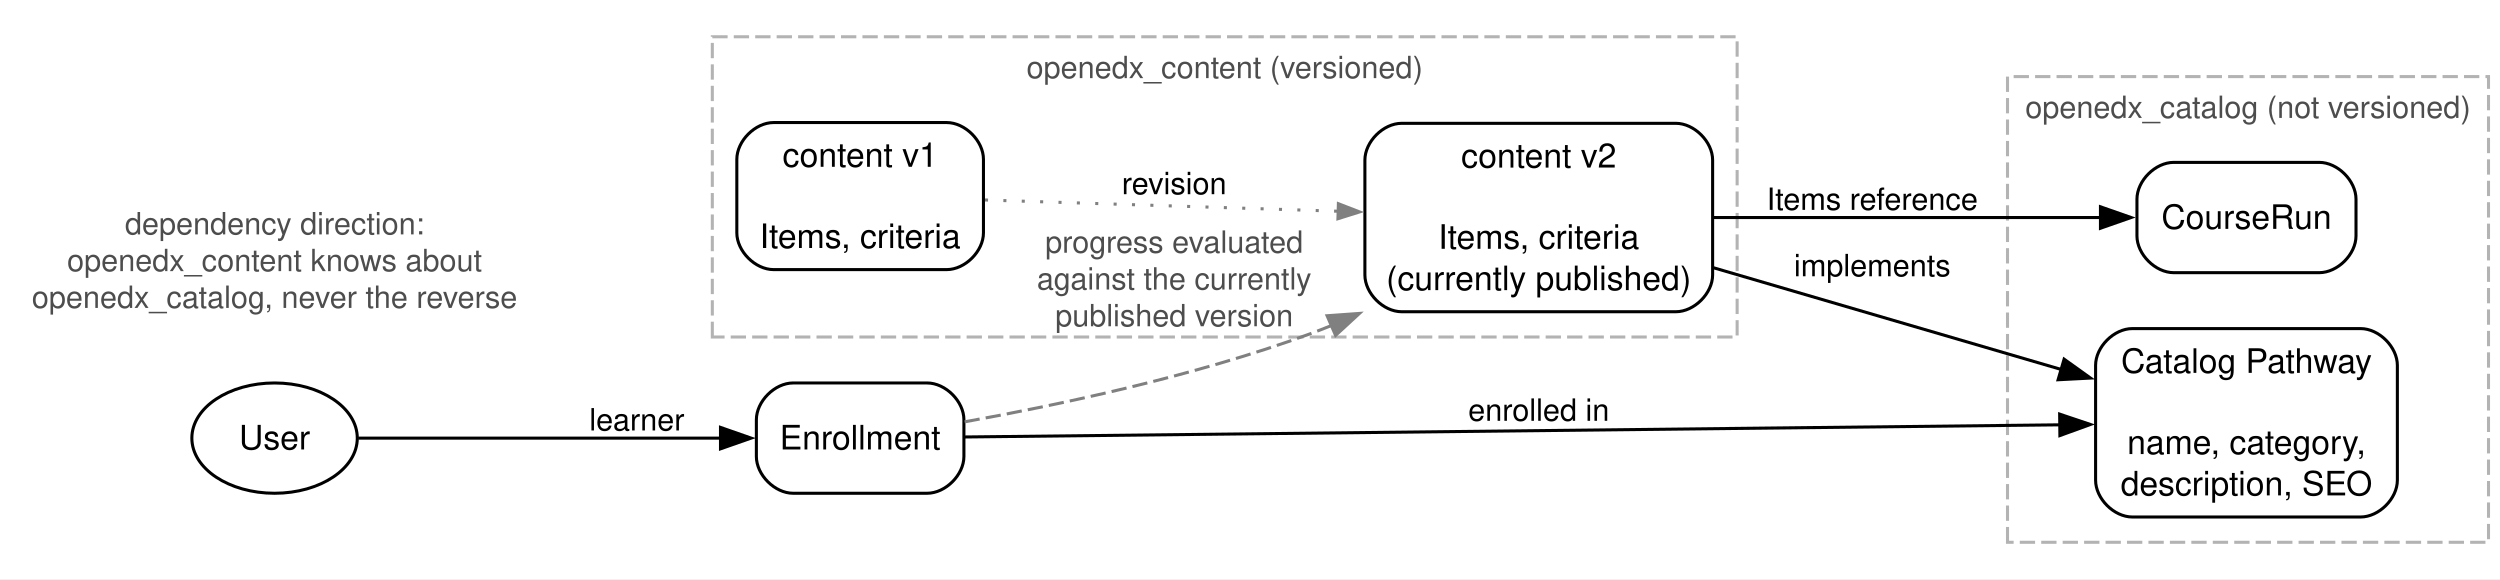
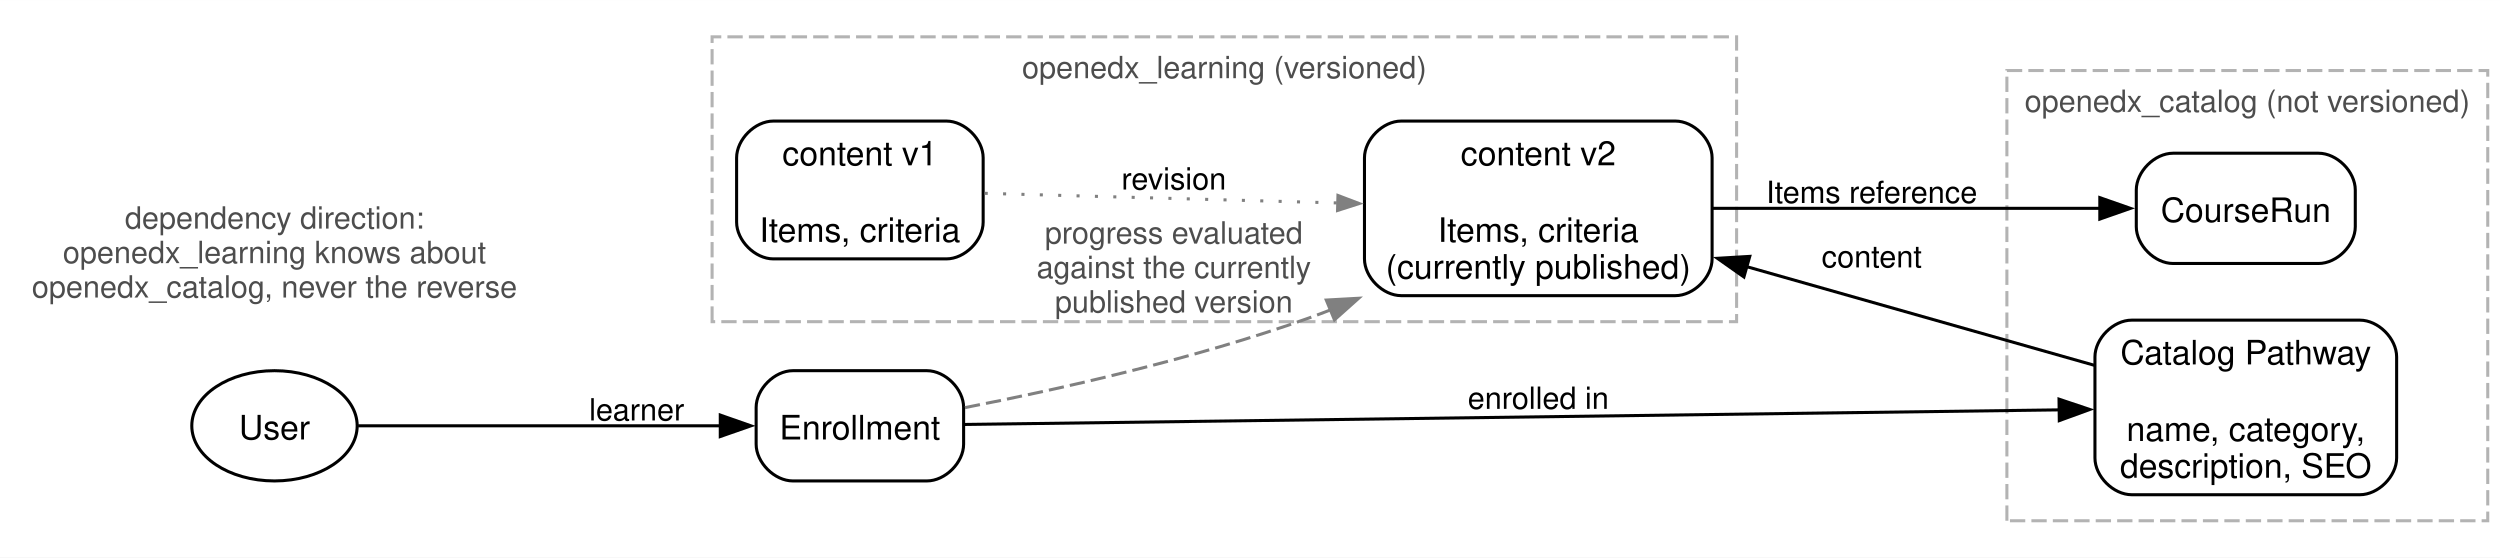
- <svg xmlns="http://www.w3.org/2000/svg" width="816pt" height="189pt" viewBox="0.00 0.00 816.00 189.00">
-   <g id="graph0" class="graph" transform="scale(1 1) rotate(0) translate(4 185)">
-     <polygon fill="white" stroke="none" points="-4,4 -4,-185 812.25,-185 812.25,4 -4,4" />
+ <svg xmlns="http://www.w3.org/2000/svg" width="816pt" height="182pt" viewBox="0.00 0.00 816.25 182.00">
+   <g id="graph0" class="graph" transform="scale(1 1) rotate(0) translate(4 178)">
+     <polygon fill="white" stroke="none" points="-4,4 -4,-178 812.25,-178 812.25,4 -4,4" />
    <g id="clust1" class="cluster">
-       <polygon fill="none" stroke="#b3b3b3" stroke-dasharray="5,2" points="651.25,-8 651.25,-160 808.25,-160 808.25,-8 651.25,-8" />
-       <text xml:space="preserve" text-anchor="middle" x="729.75" y="-146.5" font-family="Helvetica,sans-Serif" font-size="10.00" fill="#4d4d4d">openedx_catalog (not versioned)</text>
+       <polygon fill="none" stroke="#b3b3b3" stroke-dasharray="5,2" points="651.25,-8 651.25,-155 808.25,-155 808.25,-8 651.25,-8" />
+       <text text-anchor="middle" x="729.75" y="-141.5" font-family="Helvetica,sans-Serif" font-size="10.00" fill="#4d4d4d">openedx_catalog (not versioned)</text>
    </g>
    <g id="clust2" class="cluster">
-       <polygon fill="none" stroke="#b3b3b3" stroke-dasharray="5,2" points="228.5,-75 228.5,-173 563,-173 563,-75 228.5,-75" />
-       <text xml:space="preserve" text-anchor="middle" x="395.75" y="-159.5" font-family="Helvetica,sans-Serif" font-size="10.00" fill="#4d4d4d">openedx_content (versioned)</text>
+       <polygon fill="none" stroke="#b3b3b3" stroke-dasharray="5,2" points="228.5,-73 228.5,-166 563,-166 563,-73 228.5,-73" />
+       <text text-anchor="middle" x="395.75" y="-152.5" font-family="Helvetica,sans-Serif" font-size="10.00" fill="#4d4d4d">openedx_learning (versioned)</text>
    </g>
    <g id="node1" class="node">
-       <path fill="none" stroke="black" d="M766.5,-77.75C766.5,-77.75 692,-77.75 692,-77.75 686,-77.75 680,-71.75 680,-65.75 680,-65.75 680,-28.25 680,-28.25 680,-22.25 686,-16.25 692,-16.25 692,-16.25 766.5,-16.25 766.5,-16.25 772.5,-16.25 778.5,-22.25 778.5,-28.25 778.5,-28.25 778.5,-65.75 778.5,-65.75 778.5,-71.75 772.5,-77.75 766.5,-77.75" />
-       <text xml:space="preserve" text-anchor="middle" x="729.25" y="-63.3" font-family="Helvetica,sans-Serif" font-size="11.00">Catalog Pathway</text>
-       <text xml:space="preserve" text-anchor="middle" x="729.25" y="-36.8" font-family="Helvetica,sans-Serif" font-size="11.00">name, category,</text>
-       <text xml:space="preserve" text-anchor="middle" x="729.25" y="-23.3" font-family="Helvetica,sans-Serif" font-size="11.00">description, SEO</text>
+       <path fill="none" stroke="black" d="M766.5,-73.5C766.5,-73.5 692,-73.5 692,-73.5 686,-73.5 680,-67.5 680,-61.5 680,-61.5 680,-28.5 680,-28.5 680,-22.5 686,-16.5 692,-16.5 692,-16.5 766.5,-16.5 766.5,-16.5 772.5,-16.5 778.5,-22.5 778.5,-28.5 778.5,-28.5 778.5,-61.5 778.5,-61.5 778.5,-67.5 772.5,-73.5 766.5,-73.5" />
+       <text text-anchor="middle" x="729.25" y="-59.05" font-family="Helvetica,sans-Serif" font-size="11.00">Catalog Pathway</text>
+       <text text-anchor="middle" x="729.25" y="-34.05" font-family="Helvetica,sans-Serif" font-size="11.00">name, category,</text>
+       <text text-anchor="middle" x="729.25" y="-22.05" font-family="Helvetica,sans-Serif" font-size="11.00">description, SEO</text>
    </g>
    <g id="node2" class="node">
-       <path fill="none" stroke="black" d="M753,-132C753,-132 705.5,-132 705.5,-132 699.5,-132 693.5,-126 693.5,-120 693.5,-120 693.5,-108 693.5,-108 693.5,-102 699.5,-96 705.5,-96 705.5,-96 753,-96 753,-96 759,-96 765,-102 765,-108 765,-108 765,-120 765,-120 765,-126 759,-132 753,-132" />
-       <text xml:space="preserve" text-anchor="middle" x="729.25" y="-110.3" font-family="Helvetica,sans-Serif" font-size="11.00">CourseRun</text>
+       <path fill="none" stroke="black" d="M753,-128C753,-128 705.5,-128 705.5,-128 699.5,-128 693.5,-122 693.5,-116 693.5,-116 693.5,-104 693.5,-104 693.5,-98 699.5,-92 705.5,-92 705.5,-92 753,-92 753,-92 759,-92 765,-98 765,-104 765,-104 765,-116 765,-116 765,-122 759,-128 753,-128" />
+       <text text-anchor="middle" x="729.25" y="-105.55" font-family="Helvetica,sans-Serif" font-size="11.00">CourseRun</text>
    </g>
    <g id="node3" class="node">
-       <path fill="none" stroke="black" d="M305,-145C305,-145 248.5,-145 248.5,-145 242.5,-145 236.5,-139 236.5,-133 236.5,-133 236.5,-109 236.5,-109 236.5,-103 242.5,-97 248.5,-97 248.5,-97 305,-97 305,-97 311,-97 317,-103 317,-109 317,-109 317,-133 317,-133 317,-139 311,-145 305,-145" />
-       <text xml:space="preserve" text-anchor="middle" x="276.75" y="-130.55" font-family="Helvetica,sans-Serif" font-size="11.00">content v1</text>
-       <text xml:space="preserve" text-anchor="middle" x="276.75" y="-104.05" font-family="Helvetica,sans-Serif" font-size="11.00">Items, criteria</text>
+       <path fill="none" stroke="black" d="M305,-138.5C305,-138.5 248.5,-138.5 248.5,-138.5 242.5,-138.5 236.5,-132.5 236.5,-126.5 236.5,-126.5 236.5,-105.5 236.5,-105.5 236.5,-99.5 242.5,-93.5 248.5,-93.5 248.5,-93.5 305,-93.5 305,-93.5 311,-93.5 317,-99.5 317,-105.5 317,-105.5 317,-126.5 317,-126.5 317,-132.5 311,-138.5 305,-138.5" />
+       <text text-anchor="middle" x="276.75" y="-124.05" font-family="Helvetica,sans-Serif" font-size="11.00">content v1</text>
+       <text text-anchor="middle" x="276.75" y="-99.05" font-family="Helvetica,sans-Serif" font-size="11.00">Items, criteria</text>
    </g>
    <g id="node4" class="node">
-       <path fill="none" stroke="black" d="M543,-144.75C543,-144.75 453.5,-144.75 453.5,-144.75 447.5,-144.75 441.5,-138.75 441.5,-132.75 441.5,-132.75 441.5,-95.25 441.5,-95.25 441.5,-89.25 447.5,-83.25 453.5,-83.25 453.5,-83.25 543,-83.25 543,-83.25 549,-83.25 555,-89.25 555,-95.25 555,-95.25 555,-132.75 555,-132.75 555,-138.75 549,-144.75 543,-144.75" />
-       <text xml:space="preserve" text-anchor="middle" x="498.25" y="-130.3" font-family="Helvetica,sans-Serif" font-size="11.00">content v2</text>
-       <text xml:space="preserve" text-anchor="middle" x="498.25" y="-103.8" font-family="Helvetica,sans-Serif" font-size="11.00">Items, criteria</text>
-       <text xml:space="preserve" text-anchor="middle" x="498.25" y="-90.3" font-family="Helvetica,sans-Serif" font-size="11.00">(currently published)</text>
+       <path fill="none" stroke="black" d="M543,-138.5C543,-138.5 453.5,-138.5 453.5,-138.5 447.5,-138.5 441.5,-132.5 441.5,-126.5 441.5,-126.5 441.5,-93.5 441.5,-93.5 441.5,-87.5 447.5,-81.5 453.5,-81.5 453.5,-81.5 543,-81.5 543,-81.5 549,-81.5 555,-87.5 555,-93.5 555,-93.5 555,-126.5 555,-126.5 555,-132.5 549,-138.5 543,-138.5" />
+       <text text-anchor="middle" x="498.25" y="-124.05" font-family="Helvetica,sans-Serif" font-size="11.00">content v2</text>
+       <text text-anchor="middle" x="498.25" y="-99.05" font-family="Helvetica,sans-Serif" font-size="11.00">Items, criteria</text>
+       <text text-anchor="middle" x="498.25" y="-87.05" font-family="Helvetica,sans-Serif" font-size="11.00">(currently published)</text>
    </g>
    <g id="edge1" class="edge">
-       <path fill="none" stroke="#808080" stroke-dasharray="1,5" d="M317.5,-119.73C349.66,-118.71 395.58,-117.24 432.96,-116.05" />
-       <polygon fill="#808080" stroke="#808080" points="432.85,-118.51 439.77,-115.83 432.7,-113.61 432.85,-118.51" />
-       <text xml:space="preserve" text-anchor="middle" x="379.25" y="-121.62" font-family="Helvetica,sans-Serif" font-size="10.00">revision</text>
+       <path fill="none" stroke="#808080" stroke-dasharray="1,5" d="M317.5,-114.91C349.66,-114.03 395.58,-112.78 432.96,-111.76" />
+       <polygon fill="#808080" stroke="#808080" points="432.84,-114.21 439.77,-111.57 432.71,-109.31 432.84,-114.21" />
+       <text text-anchor="middle" x="379.25" y="-116.14" font-family="Helvetica,sans-Serif" font-size="10.00">revision</text>
    </g>
    <g id="edge5" class="edge">
-       <path fill="none" stroke="black" d="M555.27,-97.61C589.68,-87.54 633.72,-74.66 668.76,-64.41" />
-       <polygon fill="black" stroke="black" points="669.72,-67.77 678.34,-61.6 667.76,-61.05 669.72,-67.77" />
-       <text xml:space="preserve" text-anchor="middle" x="607.12" y="-94.83" font-family="Helvetica,sans-Serif" font-size="10.00">implements</text>
+       <path fill="none" stroke="black" d="M566.29,-90.97C602.65,-80.65 646.78,-68.12 679.79,-58.76" />
+       <polygon fill="black" stroke="black" points="565.39,-87.59 556.73,-93.69 567.3,-94.32 565.39,-87.59" />
+       <text text-anchor="middle" x="607.12" y="-90.73" font-family="Helvetica,sans-Serif" font-size="10.00">content</text>
    </g>
    <g id="edge6" class="edge">
-       <path fill="none" stroke="black" d="M555.27,-114C594.1,-114 645.2,-114 681.77,-114" />
-       <polygon fill="black" stroke="black" points="681.59,-117.5 691.59,-114 681.59,-110.5 681.59,-117.5" />
-       <text xml:space="preserve" text-anchor="middle" x="607.12" y="-116.5" font-family="Helvetica,sans-Serif" font-size="10.00">Items reference</text>
+       <path fill="none" stroke="black" d="M555.27,-110C594.1,-110 645.2,-110 681.77,-110" />
+       <polygon fill="black" stroke="black" points="681.59,-113.5 691.59,-110 681.59,-106.5 681.59,-113.5" />
+       <text text-anchor="middle" x="607.12" y="-111.75" font-family="Helvetica,sans-Serif" font-size="10.00">Items reference</text>
    </g>
    <g id="node5" class="node">
-       <ellipse fill="none" stroke="black" cx="85.62" cy="-42" rx="27" ry="18" />
-       <text xml:space="preserve" text-anchor="middle" x="85.62" y="-38.3" font-family="Helvetica,sans-Serif" font-size="11.00">User</text>
+       <ellipse fill="none" stroke="black" cx="85.62" cy="-39" rx="27" ry="18" />
+       <text text-anchor="middle" x="85.62" y="-34.55" font-family="Helvetica,sans-Serif" font-size="11.00">User</text>
    </g>
    <g id="node6" class="node">
-       <path fill="none" stroke="black" d="M298.62,-60C298.62,-60 254.88,-60 254.88,-60 248.88,-60 242.88,-54 242.88,-48 242.88,-48 242.88,-36 242.88,-36 242.88,-30 248.88,-24 254.88,-24 254.88,-24 298.62,-24 298.62,-24 304.62,-24 310.62,-30 310.62,-36 310.62,-36 310.62,-48 310.62,-48 310.62,-54 304.62,-60 298.62,-60" />
-       <text xml:space="preserve" text-anchor="middle" x="276.75" y="-38.3" font-family="Helvetica,sans-Serif" font-size="11.00">Enrollment</text>
+       <path fill="none" stroke="black" d="M298.62,-57C298.62,-57 254.88,-57 254.88,-57 248.88,-57 242.88,-51 242.88,-45 242.88,-45 242.88,-33 242.88,-33 242.88,-27 248.88,-21 254.88,-21 254.88,-21 298.62,-21 298.62,-21 304.62,-21 310.62,-27 310.62,-33 310.62,-33 310.62,-45 310.62,-45 310.62,-51 304.62,-57 298.62,-57" />
+       <text text-anchor="middle" x="276.75" y="-34.55" font-family="Helvetica,sans-Serif" font-size="11.00">Enrollment</text>
    </g>
    <g id="edge2" class="edge">
-       <path fill="none" stroke="black" d="M112.92,-42C143.51,-42 194.51,-42 231.29,-42" />
-       <polygon fill="black" stroke="black" points="231.17,-45.5 241.17,-42 231.17,-38.5 231.17,-45.5" />
-       <text xml:space="preserve" text-anchor="middle" x="203.88" y="-44.5" font-family="Helvetica,sans-Serif" font-size="10.00">learner</text>
+       <path fill="none" stroke="black" d="M112.92,-39C143.51,-39 194.51,-39 231.29,-39" />
+       <polygon fill="black" stroke="black" points="231.17,-42.5 241.17,-39 231.17,-35.5 231.17,-42.5" />
+       <text text-anchor="middle" x="203.88" y="-40.75" font-family="Helvetica,sans-Serif" font-size="10.00">learner</text>
    </g>
    <g id="edge3" class="edge">
-       <path fill="none" stroke="black" d="M310.88,-42.37C386.44,-43.21 572.43,-45.27 668.56,-46.34" />
-       <polygon fill="black" stroke="black" points="668.27,-49.83 678.31,-46.45 668.35,-42.83 668.27,-49.83" />
-       <text xml:space="preserve" text-anchor="middle" x="498.25" y="-47.66" font-family="Helvetica,sans-Serif" font-size="10.00">enrolled in</text>
+       <path fill="none" stroke="black" d="M310.88,-39.44C386.44,-40.45 572.43,-42.92 668.56,-44.21" />
+       <polygon fill="black" stroke="black" points="668.27,-47.7 678.31,-44.33 668.36,-40.7 668.27,-47.7" />
+       <text text-anchor="middle" x="498.25" y="-44.54" font-family="Helvetica,sans-Serif" font-size="10.00">enrolled in</text>
    </g>
    <g id="edge4" class="edge">
-       <path fill="none" stroke="#808080" stroke-dasharray="5,2" d="M310.84,-47.31C340.83,-52.69 385.95,-62.19 423.5,-76 425.86,-76.87 428.24,-77.8 430.63,-78.77" />
-       <polygon fill="#808080" stroke="#808080" points="429.16,-81.94 439.73,-82.7 431.93,-75.52 429.16,-81.94" />
-       <text xml:space="preserve" text-anchor="middle" x="379.25" y="-102.5" font-family="Helvetica,sans-Serif" font-size="10.00" fill="#4d4d4d">progress evaluated</text>
-       <text xml:space="preserve" text-anchor="middle" x="379.25" y="-90.5" font-family="Helvetica,sans-Serif" font-size="10.00" fill="#4d4d4d">against the currently</text>
-       <text xml:space="preserve" text-anchor="middle" x="379.25" y="-78.5" font-family="Helvetica,sans-Serif" font-size="10.00" fill="#4d4d4d">published version</text>
+       <path fill="none" stroke="#808080" stroke-dasharray="5,2" d="M311.05,-44.94C340.98,-50.77 385.88,-60.76 423.5,-74.25 425.84,-75.09 428.2,-75.98 430.58,-76.91" />
+       <polygon fill="#808080" stroke="#808080" points="429.03,-80.06 439.61,-80.65 431.7,-73.59 429.03,-80.06" />
+       <text text-anchor="middle" x="379.25" y="-98.5" font-family="Helvetica,sans-Serif" font-size="10.00" fill="#4d4d4d">progress evaluated</text>
+       <text text-anchor="middle" x="379.25" y="-87.25" font-family="Helvetica,sans-Serif" font-size="10.00" fill="#4d4d4d">against the currently</text>
+       <text text-anchor="middle" x="379.25" y="-76" font-family="Helvetica,sans-Serif" font-size="10.00" fill="#4d4d4d">published version</text>
    </g>
    <g id="node7" class="node">
-       <text xml:space="preserve" text-anchor="middle" x="85.62" y="-108.5" font-family="Helvetica,sans-Serif" font-size="10.00" fill="#4d4d4d">dependency direction:</text>
-       <text xml:space="preserve" text-anchor="middle" x="85.62" y="-96.5" font-family="Helvetica,sans-Serif" font-size="10.00" fill="#4d4d4d">openedx_content knows about</text>
-       <text xml:space="preserve" text-anchor="middle" x="85.62" y="-84.5" font-family="Helvetica,sans-Serif" font-size="10.00" fill="#4d4d4d">openedx_catalog, never the reverse</text>
+       <text text-anchor="middle" x="85.62" y="-103.38" font-family="Helvetica,sans-Serif" font-size="10.00" fill="#4d4d4d">dependency direction:</text>
+       <text text-anchor="middle" x="85.62" y="-92.12" font-family="Helvetica,sans-Serif" font-size="10.00" fill="#4d4d4d">openedx_learning knows about</text>
+       <text text-anchor="middle" x="85.62" y="-80.88" font-family="Helvetica,sans-Serif" font-size="10.00" fill="#4d4d4d">openedx_catalog, never the reverse</text>
    </g>
  </g>
</svg>
